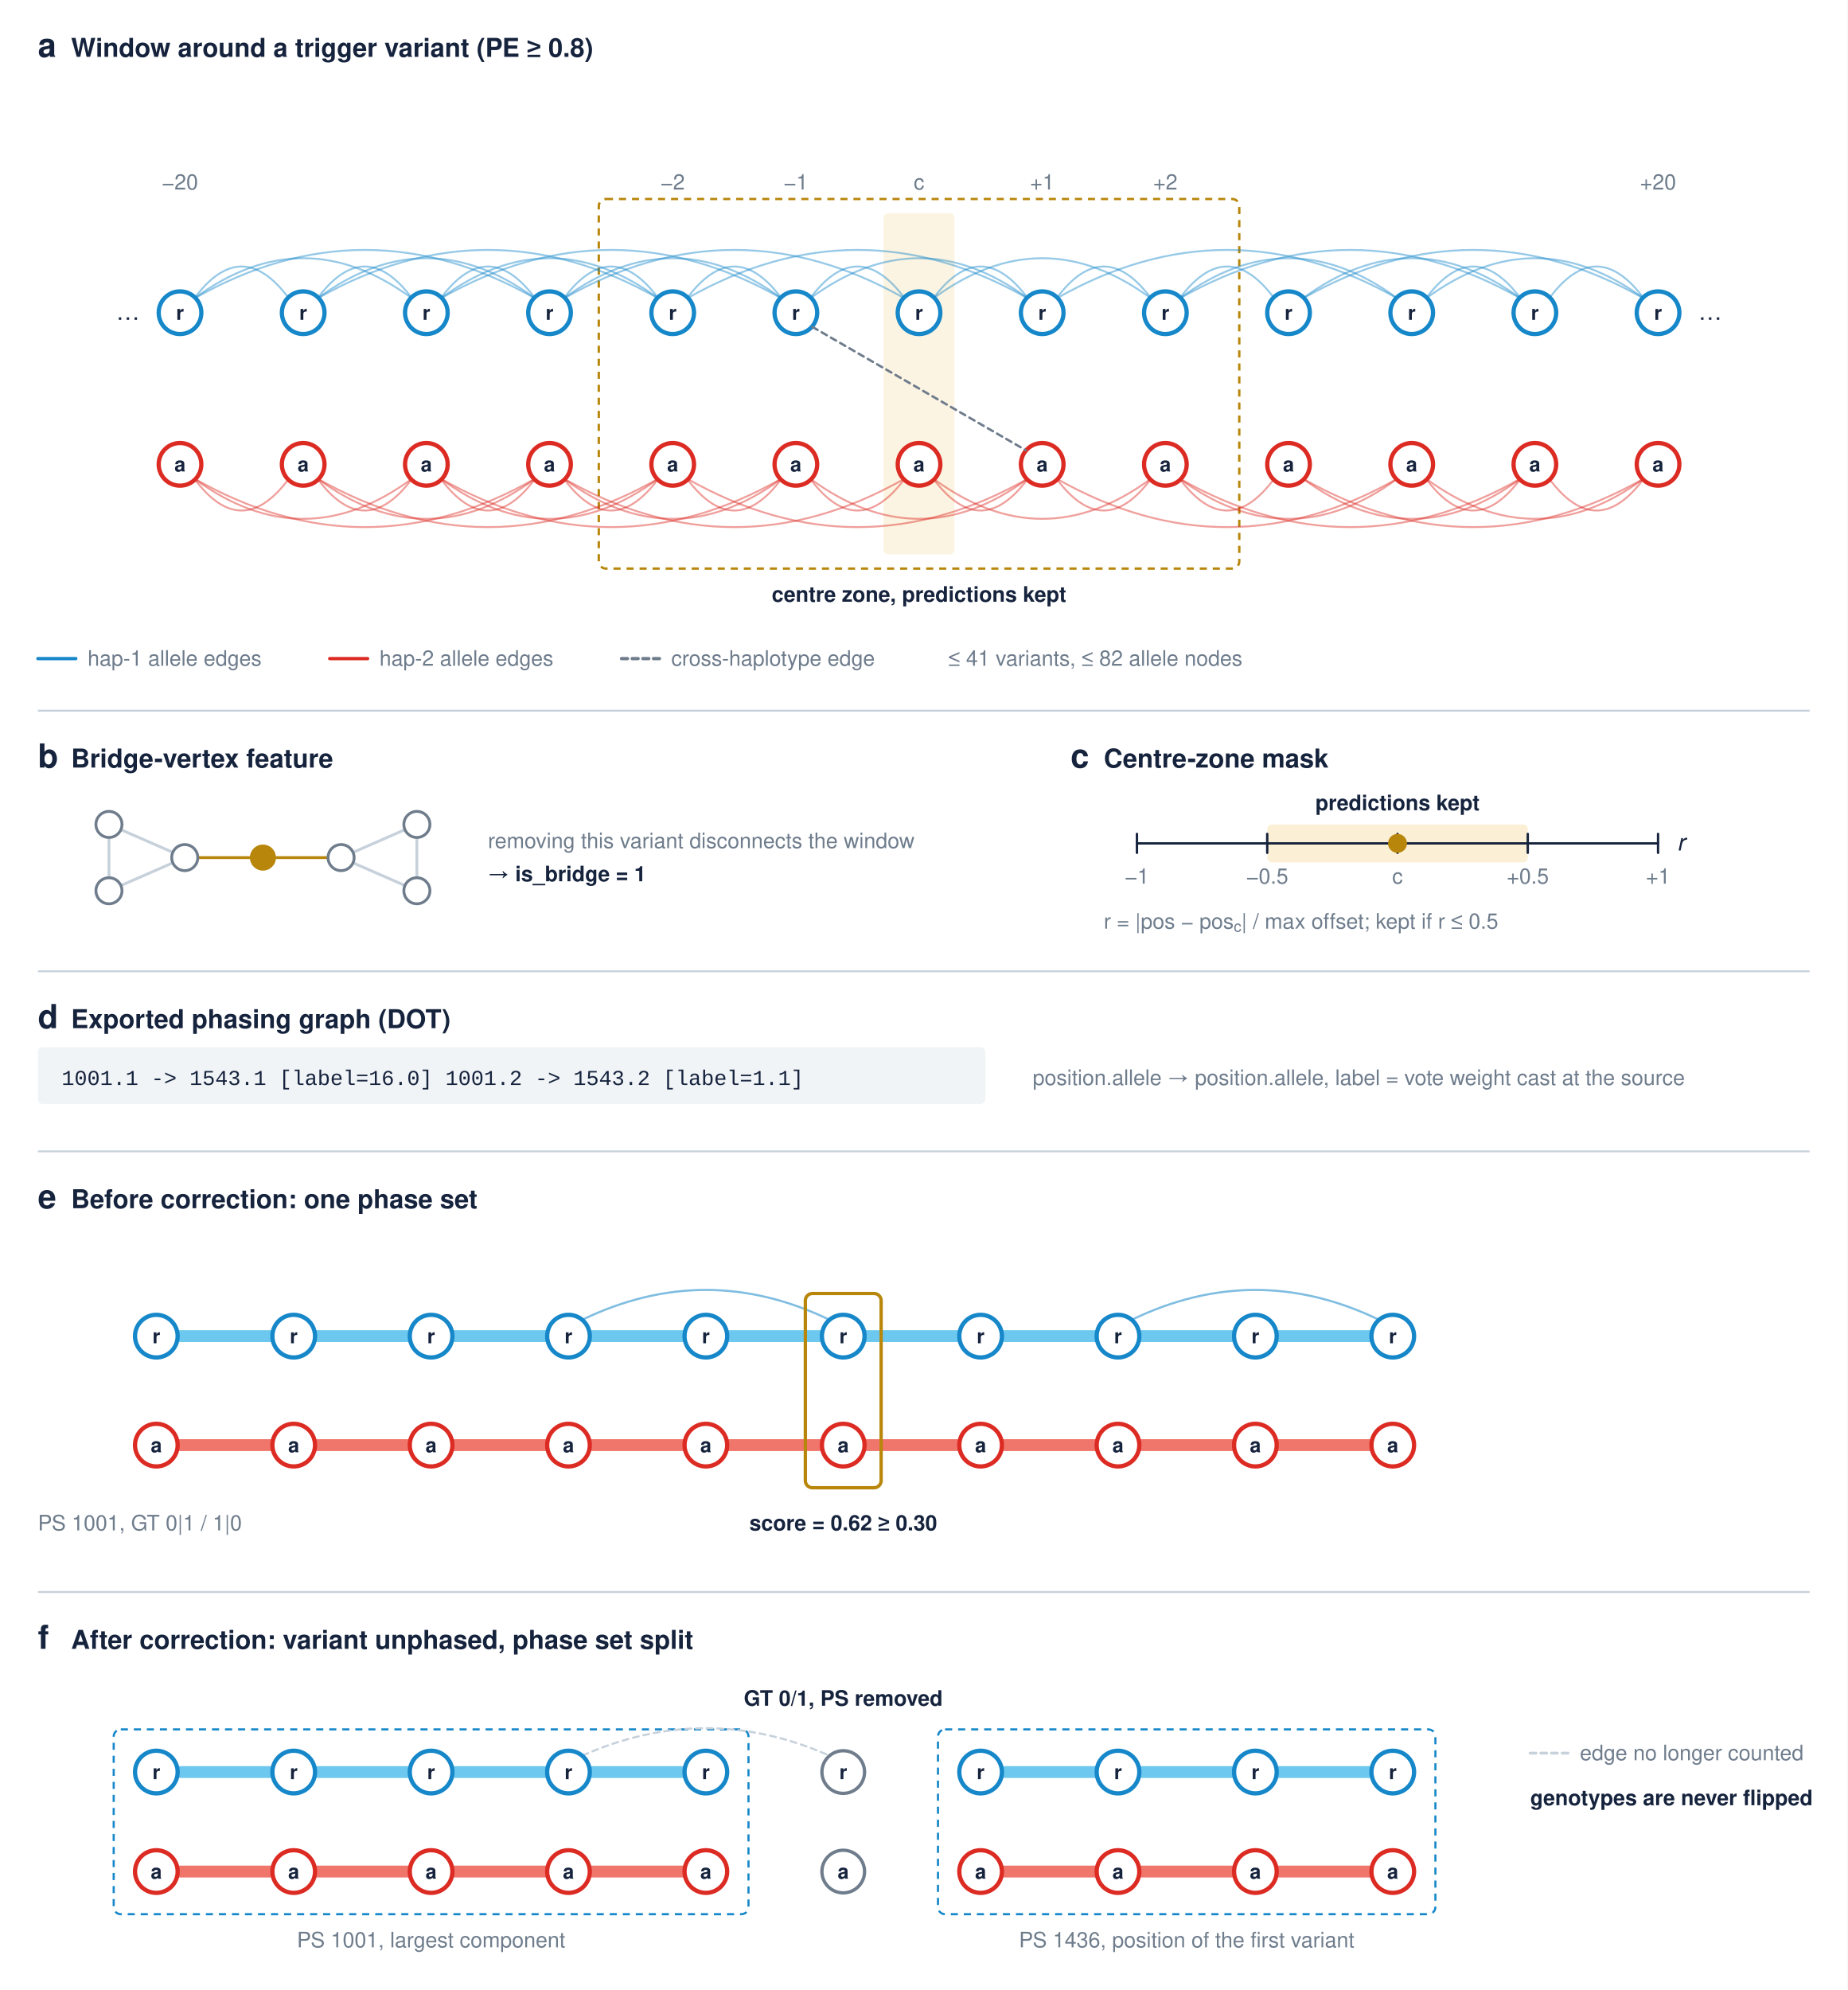
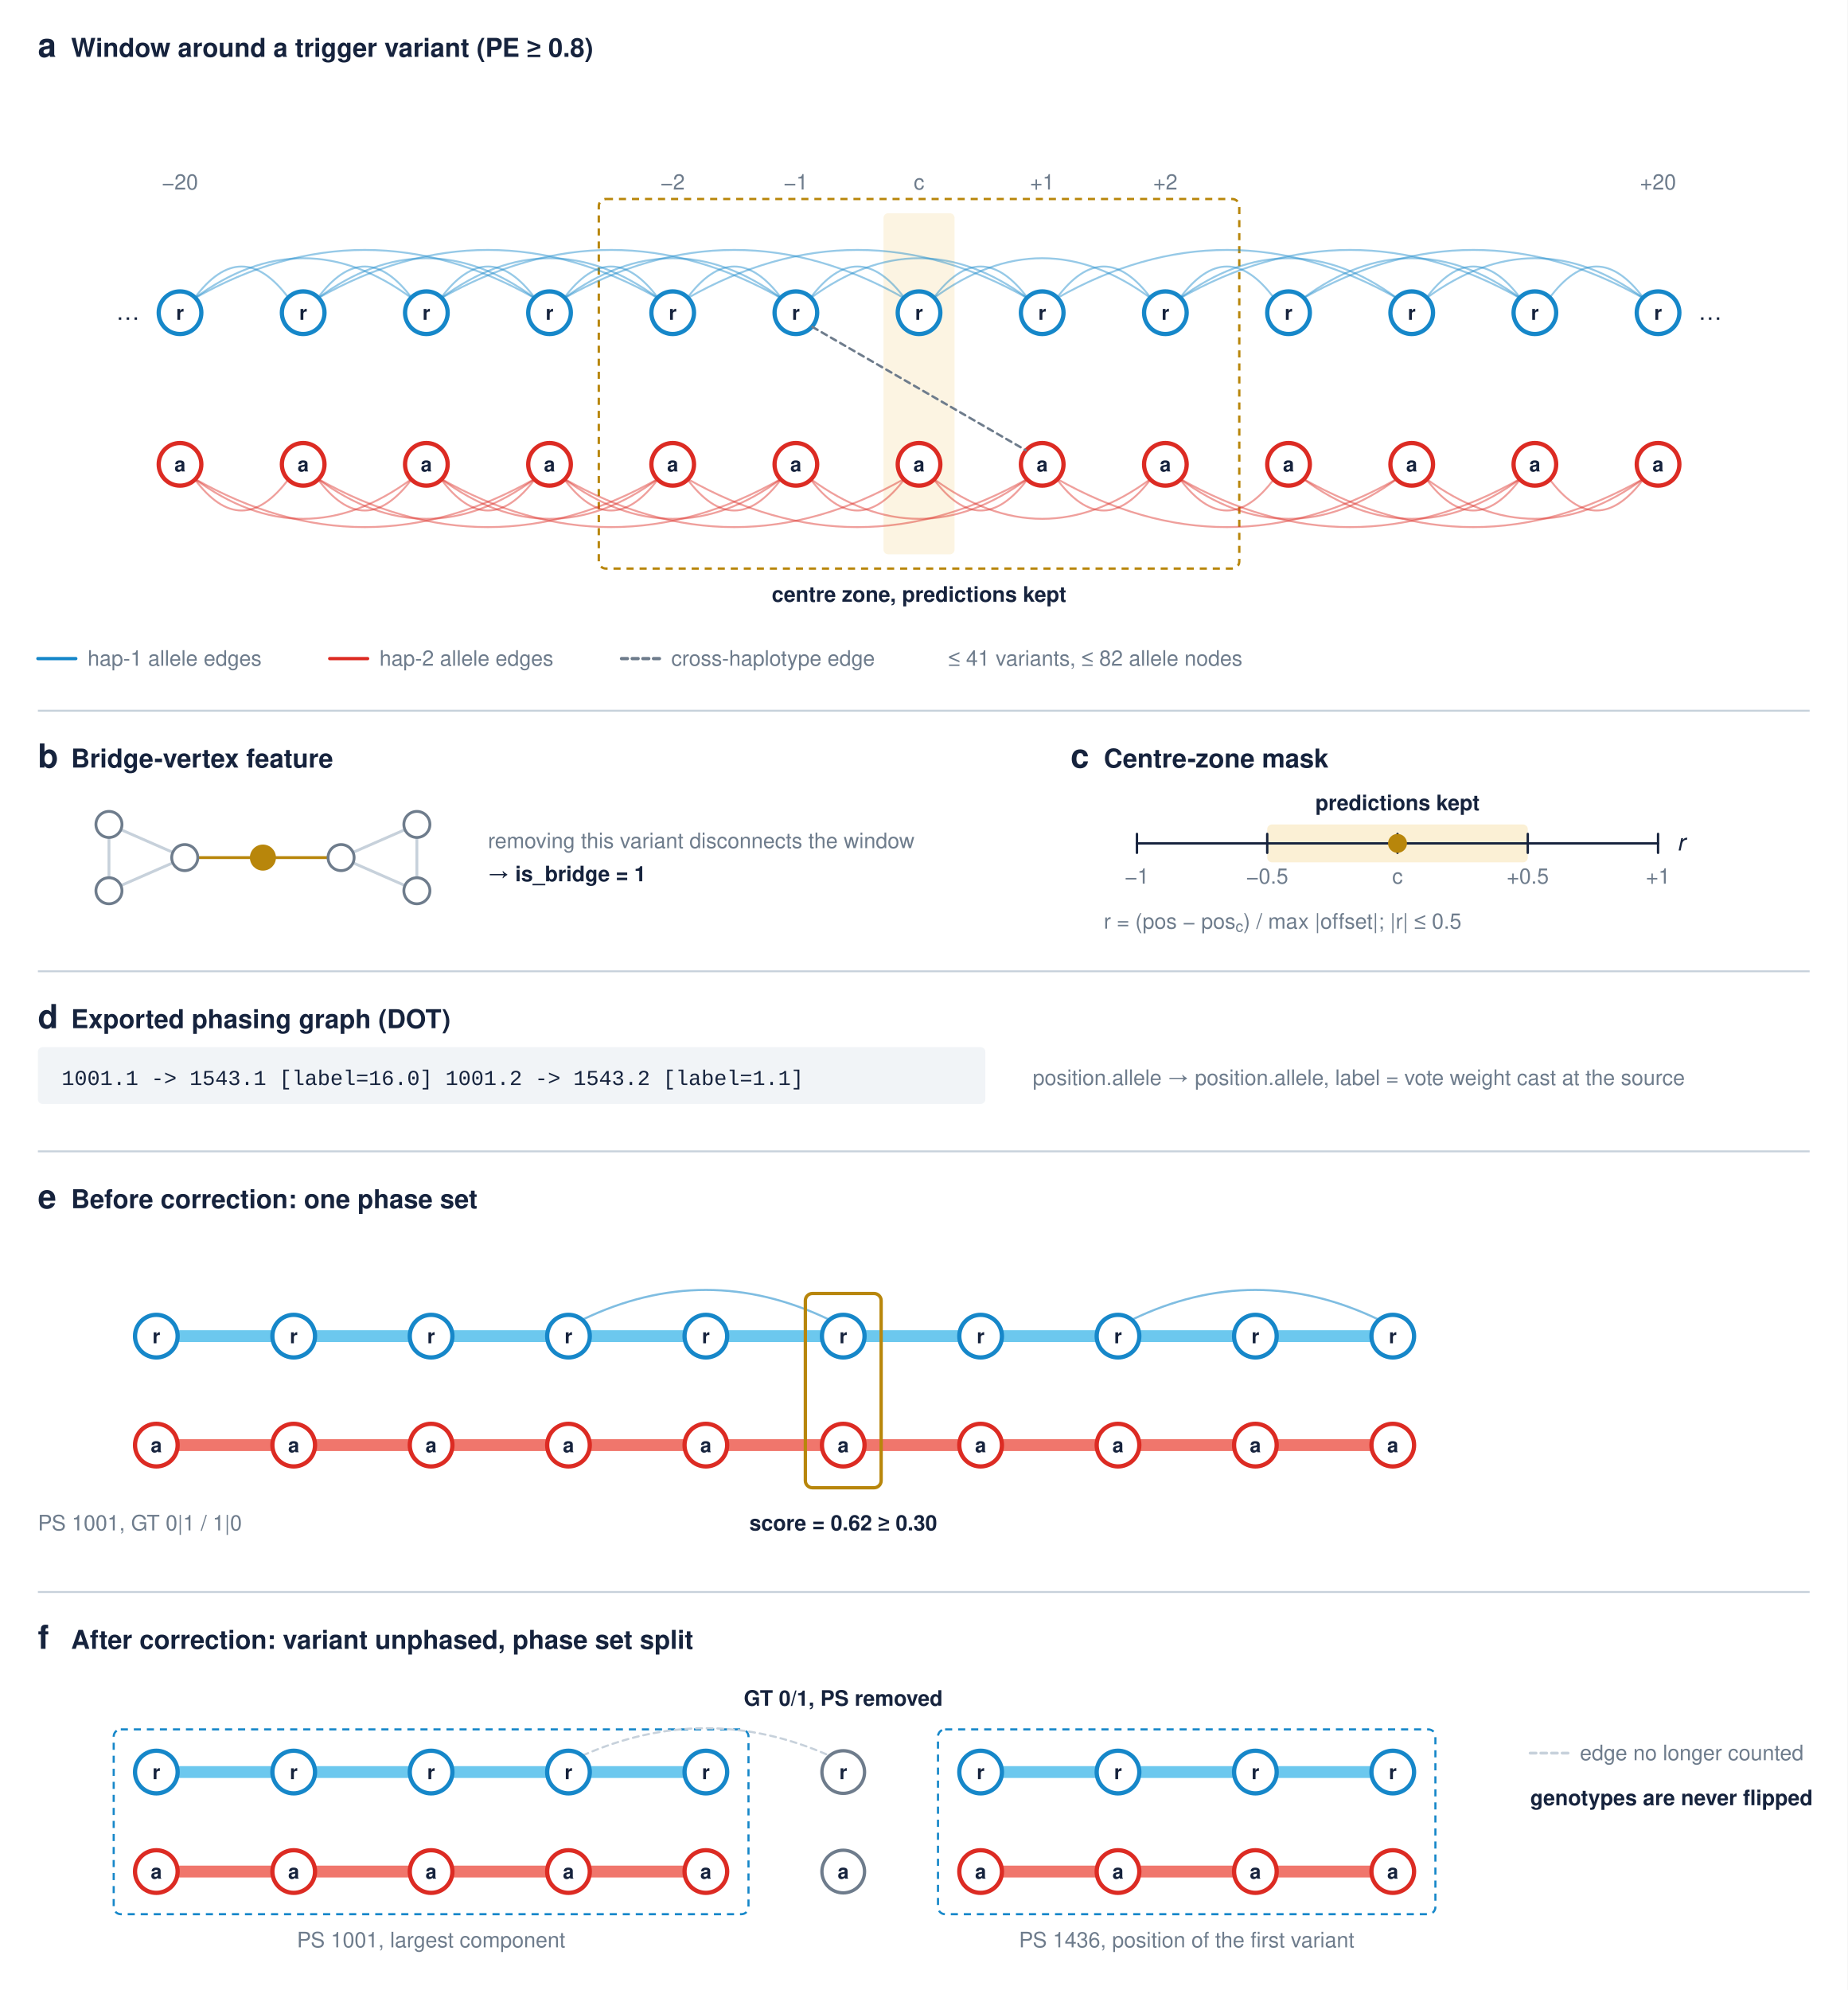
<svg xmlns="http://www.w3.org/2000/svg" width="780" height="840" viewBox="0 0 780 840">
  <style>
 text{font-family:"Helvetica Neue",Helvetica,Arial,"Liberation Sans",sans-serif;fill:#16233D}
 .pl{font-size:14px;font-weight:700}
 .h{font-size:11px;font-weight:600}
 .t{font-size:10px}
 .tb{font-size:10px;font-weight:600}
 .s{font-size:9px;fill:#6E7C8C}
 .sb{font-size:9px;font-weight:600}
 .n{font-size:8.5px;font-weight:700}
 .m{font-size:10px;font-style:italic}
 .mb{font-size:10px;font-style:italic;font-weight:600}
 .eq{font-size:10.5px}
 .code{font-family:"SF Mono",Menlo,Consolas,"Courier New",monospace;font-size:9px}
</style>
  <defs>
    <marker id="arr" viewBox="0 0 10 10" refX="9" refY="5" markerWidth="6" markerHeight="6" orient="auto-start-reverse">
      <path d="M0,0 L10,5 L0,10 z" fill="#6E7C8C" />
    </marker>
    <marker id="arrd" viewBox="0 0 10 10" refX="9" refY="5" markerWidth="6" markerHeight="6" orient="auto-start-reverse">
      <path d="M0,0 L10,5 L0,10 z" fill="#16233D" />
    </marker>
    <marker id="arra" viewBox="0 0 10 10" refX="9" refY="5" markerWidth="6" markerHeight="6" orient="auto-start-reverse">
      <path d="M0,0 L10,5 L0,10 z" fill="#B8860B" />
    </marker>
  </defs>
  <rect width="780" height="840" fill="#ffffff" />
  <text x="16.0" y="24.0" class="pl" text-anchor="start">a</text>
  <text x="30.0" y="24.0" class="h" text-anchor="start">Window around a trigger variant (PE ≥ 0.8)</text>
  <rect x="252.8" y="84.0" width="270.4" height="156.0" rx="3" fill="none" stroke="#B8860B" stroke-width="1" opacity="1" stroke-dasharray="3,2.5" />
  <rect x="373.0" y="90.0" width="30.0" height="144.0" rx="2" fill="#FBF0D5" stroke="none" stroke-width="0.8" opacity="0.7" />
  <path d="M82,126 Q102.0,99 122,126" stroke="#1687C9" stroke-width="0.8" fill="none" stroke-linecap="round" stroke-linejoin="round" opacity="0.45" />
  <path d="M82,202 Q102.0,229 122,202" stroke="#DC2B23" stroke-width="0.8" fill="none" stroke-linecap="round" stroke-linejoin="round" opacity="0.45" />
  <path d="M82,126 Q128.0,92 174,126" stroke="#1687C9" stroke-width="0.8" fill="none" stroke-linecap="round" stroke-linejoin="round" opacity="0.45" />
  <path d="M82,202 Q128.0,236 174,202" stroke="#DC2B23" stroke-width="0.8" fill="none" stroke-linecap="round" stroke-linejoin="round" opacity="0.45" />
  <path d="M82,126 Q154.0,85 226,126" stroke="#1687C9" stroke-width="0.8" fill="none" stroke-linecap="round" stroke-linejoin="round" opacity="0.45" />
  <path d="M82,202 Q154.0,243 226,202" stroke="#DC2B23" stroke-width="0.8" fill="none" stroke-linecap="round" stroke-linejoin="round" opacity="0.45" />
  <path d="M134,126 Q154.0,99 174,126" stroke="#1687C9" stroke-width="0.8" fill="none" stroke-linecap="round" stroke-linejoin="round" opacity="0.45" />
  <path d="M134,202 Q154.0,229 174,202" stroke="#DC2B23" stroke-width="0.8" fill="none" stroke-linecap="round" stroke-linejoin="round" opacity="0.45" />
  <path d="M134,126 Q180.0,92 226,126" stroke="#1687C9" stroke-width="0.8" fill="none" stroke-linecap="round" stroke-linejoin="round" opacity="0.45" />
  <path d="M134,202 Q180.0,236 226,202" stroke="#DC2B23" stroke-width="0.8" fill="none" stroke-linecap="round" stroke-linejoin="round" opacity="0.45" />
  <path d="M134,126 Q206.0,85 278,126" stroke="#1687C9" stroke-width="0.8" fill="none" stroke-linecap="round" stroke-linejoin="round" opacity="0.45" />
  <path d="M134,202 Q206.0,243 278,202" stroke="#DC2B23" stroke-width="0.8" fill="none" stroke-linecap="round" stroke-linejoin="round" opacity="0.45" />
  <path d="M186,126 Q206.0,99 226,126" stroke="#1687C9" stroke-width="0.8" fill="none" stroke-linecap="round" stroke-linejoin="round" opacity="0.45" />
  <path d="M186,202 Q206.0,229 226,202" stroke="#DC2B23" stroke-width="0.8" fill="none" stroke-linecap="round" stroke-linejoin="round" opacity="0.45" />
  <path d="M186,126 Q232.0,92 278,126" stroke="#1687C9" stroke-width="0.8" fill="none" stroke-linecap="round" stroke-linejoin="round" opacity="0.45" />
  <path d="M186,202 Q232.0,236 278,202" stroke="#DC2B23" stroke-width="0.8" fill="none" stroke-linecap="round" stroke-linejoin="round" opacity="0.45" />
  <path d="M186,126 Q258.0,85 330,126" stroke="#1687C9" stroke-width="0.8" fill="none" stroke-linecap="round" stroke-linejoin="round" opacity="0.45" />
  <path d="M186,202 Q258.0,243 330,202" stroke="#DC2B23" stroke-width="0.8" fill="none" stroke-linecap="round" stroke-linejoin="round" opacity="0.45" />
  <path d="M238,126 Q258.0,99 278,126" stroke="#1687C9" stroke-width="0.8" fill="none" stroke-linecap="round" stroke-linejoin="round" opacity="0.45" />
  <path d="M238,202 Q258.0,229 278,202" stroke="#DC2B23" stroke-width="0.8" fill="none" stroke-linecap="round" stroke-linejoin="round" opacity="0.45" />
  <path d="M238,126 Q284.0,92 330,126" stroke="#1687C9" stroke-width="0.8" fill="none" stroke-linecap="round" stroke-linejoin="round" opacity="0.45" />
  <path d="M238,202 Q284.0,236 330,202" stroke="#DC2B23" stroke-width="0.8" fill="none" stroke-linecap="round" stroke-linejoin="round" opacity="0.45" />
  <path d="M238,126 Q310.0,85 382,126" stroke="#1687C9" stroke-width="0.8" fill="none" stroke-linecap="round" stroke-linejoin="round" opacity="0.45" />
  <path d="M238,202 Q310.0,243 382,202" stroke="#DC2B23" stroke-width="0.8" fill="none" stroke-linecap="round" stroke-linejoin="round" opacity="0.45" />
  <path d="M290,126 Q310.0,99 330,126" stroke="#1687C9" stroke-width="0.8" fill="none" stroke-linecap="round" stroke-linejoin="round" opacity="0.45" />
  <path d="M290,202 Q310.0,229 330,202" stroke="#DC2B23" stroke-width="0.8" fill="none" stroke-linecap="round" stroke-linejoin="round" opacity="0.45" />
  <path d="M290,126 Q362.0,85 434,126" stroke="#1687C9" stroke-width="0.8" fill="none" stroke-linecap="round" stroke-linejoin="round" opacity="0.45" />
  <path d="M290,202 Q362.0,243 434,202" stroke="#DC2B23" stroke-width="0.8" fill="none" stroke-linecap="round" stroke-linejoin="round" opacity="0.45" />
  <path d="M342,126 Q362.0,99 382,126" stroke="#1687C9" stroke-width="0.8" fill="none" stroke-linecap="round" stroke-linejoin="round" opacity="0.45" />
  <path d="M342,202 Q362.0,229 382,202" stroke="#DC2B23" stroke-width="0.8" fill="none" stroke-linecap="round" stroke-linejoin="round" opacity="0.45" />
  <path d="M342,126 Q388.0,92 434,126" stroke="#1687C9" stroke-width="0.8" fill="none" stroke-linecap="round" stroke-linejoin="round" opacity="0.45" />
  <path d="M342,202 Q388.0,236 434,202" stroke="#DC2B23" stroke-width="0.8" fill="none" stroke-linecap="round" stroke-linejoin="round" opacity="0.45" />
  <path d="M394,126 Q414.0,99 434,126" stroke="#1687C9" stroke-width="0.8" fill="none" stroke-linecap="round" stroke-linejoin="round" opacity="0.45" />
  <path d="M394,202 Q414.0,229 434,202" stroke="#DC2B23" stroke-width="0.8" fill="none" stroke-linecap="round" stroke-linejoin="round" opacity="0.45" />
  <path d="M394,126 Q440.0,92 486,126" stroke="#1687C9" stroke-width="0.8" fill="none" stroke-linecap="round" stroke-linejoin="round" opacity="0.45" />
  <path d="M394,202 Q440.0,236 486,202" stroke="#DC2B23" stroke-width="0.8" fill="none" stroke-linecap="round" stroke-linejoin="round" opacity="0.45" />
  <path d="M446,126 Q466.0,99 486,126" stroke="#1687C9" stroke-width="0.8" fill="none" stroke-linecap="round" stroke-linejoin="round" opacity="0.45" />
  <path d="M446,202 Q466.0,229 486,202" stroke="#DC2B23" stroke-width="0.8" fill="none" stroke-linecap="round" stroke-linejoin="round" opacity="0.45" />
  <path d="M446,126 Q518.0,85 590,126" stroke="#1687C9" stroke-width="0.8" fill="none" stroke-linecap="round" stroke-linejoin="round" opacity="0.45" />
  <path d="M446,202 Q518.0,243 590,202" stroke="#DC2B23" stroke-width="0.8" fill="none" stroke-linecap="round" stroke-linejoin="round" opacity="0.45" />
  <path d="M498,126 Q518.0,99 538,126" stroke="#1687C9" stroke-width="0.8" fill="none" stroke-linecap="round" stroke-linejoin="round" opacity="0.45" />
  <path d="M498,202 Q518.0,229 538,202" stroke="#DC2B23" stroke-width="0.8" fill="none" stroke-linecap="round" stroke-linejoin="round" opacity="0.45" />
  <path d="M498,126 Q544.0,92 590,126" stroke="#1687C9" stroke-width="0.8" fill="none" stroke-linecap="round" stroke-linejoin="round" opacity="0.45" />
  <path d="M498,202 Q544.0,236 590,202" stroke="#DC2B23" stroke-width="0.8" fill="none" stroke-linecap="round" stroke-linejoin="round" opacity="0.45" />
  <path d="M498,126 Q570.0,85 642,126" stroke="#1687C9" stroke-width="0.8" fill="none" stroke-linecap="round" stroke-linejoin="round" opacity="0.45" />
  <path d="M498,202 Q570.0,243 642,202" stroke="#DC2B23" stroke-width="0.8" fill="none" stroke-linecap="round" stroke-linejoin="round" opacity="0.45" />
  <path d="M550,126 Q596.0,92 642,126" stroke="#1687C9" stroke-width="0.8" fill="none" stroke-linecap="round" stroke-linejoin="round" opacity="0.45" />
  <path d="M550,202 Q596.0,236 642,202" stroke="#DC2B23" stroke-width="0.8" fill="none" stroke-linecap="round" stroke-linejoin="round" opacity="0.45" />
  <path d="M550,126 Q622.0,85 694,126" stroke="#1687C9" stroke-width="0.8" fill="none" stroke-linecap="round" stroke-linejoin="round" opacity="0.45" />
  <path d="M550,202 Q622.0,243 694,202" stroke="#DC2B23" stroke-width="0.8" fill="none" stroke-linecap="round" stroke-linejoin="round" opacity="0.45" />
  <path d="M602,126 Q622.0,99 642,126" stroke="#1687C9" stroke-width="0.8" fill="none" stroke-linecap="round" stroke-linejoin="round" opacity="0.45" />
  <path d="M602,202 Q622.0,229 642,202" stroke="#DC2B23" stroke-width="0.8" fill="none" stroke-linecap="round" stroke-linejoin="round" opacity="0.45" />
  <path d="M602,126 Q648.0,92 694,126" stroke="#1687C9" stroke-width="0.8" fill="none" stroke-linecap="round" stroke-linejoin="round" opacity="0.45" />
  <path d="M602,202 Q648.0,236 694,202" stroke="#DC2B23" stroke-width="0.8" fill="none" stroke-linecap="round" stroke-linejoin="round" opacity="0.45" />
  <path d="M654,126 Q674.0,99 694,126" stroke="#1687C9" stroke-width="0.8" fill="none" stroke-linecap="round" stroke-linejoin="round" opacity="0.45" />
  <path d="M654,202 Q674.0,229 694,202" stroke="#DC2B23" stroke-width="0.8" fill="none" stroke-linecap="round" stroke-linejoin="round" opacity="0.45" />
  <circle cx="76.0" cy="132.0" r="9" fill="#fff" stroke="#1687C9" stroke-width="1.8" />
  <text x="76.0" y="135.0" class="n" text-anchor="middle" fill="#1687C9">r</text>
  <circle cx="76.0" cy="196.0" r="9" fill="#fff" stroke="#DC2B23" stroke-width="1.8" />
  <text x="76.0" y="199.0" class="n" text-anchor="middle" fill="#DC2B23">a</text>
  <text x="76.0" y="80.0" class="s" text-anchor="middle" fill="#6E7C8C">−20</text>
  <circle cx="128.0" cy="132.0" r="9" fill="#fff" stroke="#1687C9" stroke-width="1.8" />
  <text x="128.0" y="135.0" class="n" text-anchor="middle" fill="#1687C9">r</text>
  <circle cx="128.0" cy="196.0" r="9" fill="#fff" stroke="#DC2B23" stroke-width="1.8" />
  <text x="128.0" y="199.0" class="n" text-anchor="middle" fill="#DC2B23">a</text>
  <circle cx="180.0" cy="132.0" r="9" fill="#fff" stroke="#1687C9" stroke-width="1.8" />
  <text x="180.0" y="135.0" class="n" text-anchor="middle" fill="#1687C9">r</text>
  <circle cx="180.0" cy="196.0" r="9" fill="#fff" stroke="#DC2B23" stroke-width="1.8" />
  <text x="180.0" y="199.0" class="n" text-anchor="middle" fill="#DC2B23">a</text>
  <circle cx="232.0" cy="132.0" r="9" fill="#fff" stroke="#1687C9" stroke-width="1.8" />
  <text x="232.0" y="135.0" class="n" text-anchor="middle" fill="#1687C9">r</text>
  <circle cx="232.0" cy="196.0" r="9" fill="#fff" stroke="#DC2B23" stroke-width="1.8" />
  <text x="232.0" y="199.0" class="n" text-anchor="middle" fill="#DC2B23">a</text>
  <circle cx="284.0" cy="132.0" r="9" fill="#fff" stroke="#1687C9" stroke-width="1.8" />
  <text x="284.0" y="135.0" class="n" text-anchor="middle" fill="#1687C9">r</text>
  <circle cx="284.0" cy="196.0" r="9" fill="#fff" stroke="#DC2B23" stroke-width="1.8" />
  <text x="284.0" y="199.0" class="n" text-anchor="middle" fill="#DC2B23">a</text>
  <text x="284.0" y="80.0" class="s" text-anchor="middle" fill="#6E7C8C">−2</text>
  <circle cx="336.0" cy="132.0" r="9" fill="#fff" stroke="#1687C9" stroke-width="1.8" />
  <text x="336.0" y="135.0" class="n" text-anchor="middle" fill="#1687C9">r</text>
  <circle cx="336.0" cy="196.0" r="9" fill="#fff" stroke="#DC2B23" stroke-width="1.8" />
  <text x="336.0" y="199.0" class="n" text-anchor="middle" fill="#DC2B23">a</text>
  <text x="336.0" y="80.0" class="s" text-anchor="middle" fill="#6E7C8C">−1</text>
  <circle cx="388.0" cy="132.0" r="9" fill="#fff" stroke="#1687C9" stroke-width="1.8" />
  <text x="388.0" y="135.0" class="n" text-anchor="middle" fill="#1687C9">r</text>
  <circle cx="388.0" cy="196.0" r="9" fill="#fff" stroke="#DC2B23" stroke-width="1.8" />
  <text x="388.0" y="199.0" class="n" text-anchor="middle" fill="#DC2B23">a</text>
  <text x="388.0" y="80.0" class="s" text-anchor="middle" fill="#B8860B">c</text>
  <circle cx="440.0" cy="132.0" r="9" fill="#fff" stroke="#1687C9" stroke-width="1.8" />
  <text x="440.0" y="135.0" class="n" text-anchor="middle" fill="#1687C9">r</text>
  <circle cx="440.0" cy="196.0" r="9" fill="#fff" stroke="#DC2B23" stroke-width="1.8" />
  <text x="440.0" y="199.0" class="n" text-anchor="middle" fill="#DC2B23">a</text>
  <text x="440.0" y="80.0" class="s" text-anchor="middle" fill="#6E7C8C">+1</text>
  <circle cx="492.0" cy="132.0" r="9" fill="#fff" stroke="#1687C9" stroke-width="1.8" />
  <text x="492.0" y="135.0" class="n" text-anchor="middle" fill="#1687C9">r</text>
  <circle cx="492.0" cy="196.0" r="9" fill="#fff" stroke="#DC2B23" stroke-width="1.8" />
  <text x="492.0" y="199.0" class="n" text-anchor="middle" fill="#DC2B23">a</text>
  <text x="492.0" y="80.0" class="s" text-anchor="middle" fill="#6E7C8C">+2</text>
  <circle cx="544.0" cy="132.0" r="9" fill="#fff" stroke="#1687C9" stroke-width="1.8" />
  <text x="544.0" y="135.0" class="n" text-anchor="middle" fill="#1687C9">r</text>
  <circle cx="544.0" cy="196.0" r="9" fill="#fff" stroke="#DC2B23" stroke-width="1.8" />
  <text x="544.0" y="199.0" class="n" text-anchor="middle" fill="#DC2B23">a</text>
  <circle cx="596.0" cy="132.0" r="9" fill="#fff" stroke="#1687C9" stroke-width="1.8" />
  <text x="596.0" y="135.0" class="n" text-anchor="middle" fill="#1687C9">r</text>
  <circle cx="596.0" cy="196.0" r="9" fill="#fff" stroke="#DC2B23" stroke-width="1.8" />
  <text x="596.0" y="199.0" class="n" text-anchor="middle" fill="#DC2B23">a</text>
  <circle cx="648.0" cy="132.0" r="9" fill="#fff" stroke="#1687C9" stroke-width="1.8" />
  <text x="648.0" y="135.0" class="n" text-anchor="middle" fill="#1687C9">r</text>
  <circle cx="648.0" cy="196.0" r="9" fill="#fff" stroke="#DC2B23" stroke-width="1.8" />
  <text x="648.0" y="199.0" class="n" text-anchor="middle" fill="#DC2B23">a</text>
  <circle cx="700.0" cy="132.0" r="9" fill="#fff" stroke="#1687C9" stroke-width="1.8" />
  <text x="700.0" y="135.0" class="n" text-anchor="middle" fill="#1687C9">r</text>
  <circle cx="700.0" cy="196.0" r="9" fill="#fff" stroke="#DC2B23" stroke-width="1.8" />
  <text x="700.0" y="199.0" class="n" text-anchor="middle" fill="#DC2B23">a</text>
  <text x="700.0" y="80.0" class="s" text-anchor="middle" fill="#6E7C8C">+20</text>
  <line x1="343.0" y1="138.0" x2="433.0" y2="190.0" stroke="#6E7C8C" stroke-width="1" stroke-linecap="round" stroke-dasharray="2.5,2" />
  <text x="54.0" y="135.0" class="t" text-anchor="middle">…</text>
  <text x="722.0" y="135.0" class="t" text-anchor="middle">…</text>
  <text x="388.0" y="254.0" class="sb" text-anchor="middle" fill="#B8860B">centre zone, predictions kept</text>
  <line x1="16.0" y1="278.0" x2="32.0" y2="278.0" stroke="#1687C9" stroke-width="1.4" stroke-linecap="round" />
  <text x="37.0" y="281.0" class="s" text-anchor="start">hap-1 allele edges</text>
  <line x1="139.2" y1="278.0" x2="155.2" y2="278.0" stroke="#DC2B23" stroke-width="1.4" stroke-linecap="round" />
  <text x="160.2" y="281.0" class="s" text-anchor="start">hap-2 allele edges</text>
  <line x1="262.4" y1="278.0" x2="278.4" y2="278.0" stroke="#6E7C8C" stroke-width="1.4" stroke-linecap="round" stroke-dasharray="2.5,2" />
  <text x="283.4" y="281.0" class="s" text-anchor="start">cross-haplotype edge</text>
  <text x="400.4" y="281.0" class="s" text-anchor="start" fill="#16233D">≤ 41 variants, ≤ 82 allele nodes</text>
  <line x1="16.0" y1="300.0" x2="764.0" y2="300.0" stroke="#C7D1DB" stroke-width="0.8" stroke-linecap="butt" />
  <text x="16.0" y="324.0" class="pl" text-anchor="start">b</text>
  <text x="30.0" y="324.0" class="h" text-anchor="start">Bridge-vertex feature</text>
  <line x1="46.0" y1="348.0" x2="46.0" y2="376.0" stroke="#C7D1DB" stroke-width="1.2" stroke-linecap="round" />
  <line x1="46.0" y1="376.0" x2="78.0" y2="362.0" stroke="#C7D1DB" stroke-width="1.2" stroke-linecap="round" />
  <line x1="78.0" y1="362.0" x2="46.0" y2="348.0" stroke="#C7D1DB" stroke-width="1.2" stroke-linecap="round" />
  <line x1="176.0" y1="348.0" x2="176.0" y2="376.0" stroke="#C7D1DB" stroke-width="1.2" stroke-linecap="round" />
  <line x1="176.0" y1="376.0" x2="144.0" y2="362.0" stroke="#C7D1DB" stroke-width="1.2" stroke-linecap="round" />
  <line x1="144.0" y1="362.0" x2="176.0" y2="348.0" stroke="#C7D1DB" stroke-width="1.2" stroke-linecap="round" />
  <line x1="78.0" y1="362.0" x2="111.0" y2="362.0" stroke="#B8860B" stroke-width="1.2" stroke-linecap="round" />
  <line x1="111.0" y1="362.0" x2="144.0" y2="362.0" stroke="#B8860B" stroke-width="1.2" stroke-linecap="round" />
  <circle cx="46.0" cy="348.0" r="5.5" fill="#fff" stroke="#6E7C8C" stroke-width="1.2" />
  <circle cx="46.0" cy="376.0" r="5.5" fill="#fff" stroke="#6E7C8C" stroke-width="1.2" />
  <circle cx="78.0" cy="362.0" r="5.5" fill="#fff" stroke="#6E7C8C" stroke-width="1.2" />
  <circle cx="176.0" cy="348.0" r="5.5" fill="#fff" stroke="#6E7C8C" stroke-width="1.2" />
  <circle cx="176.0" cy="376.0" r="5.5" fill="#fff" stroke="#6E7C8C" stroke-width="1.2" />
  <circle cx="144.0" cy="362.0" r="5.5" fill="#fff" stroke="#6E7C8C" stroke-width="1.2" />
  <circle cx="111.0" cy="362.0" r="5.5" fill="#B8860B" stroke="#B8860B" stroke-width="0" />
  <text x="206.0" y="358.0" class="s" text-anchor="start">removing this variant disconnects the window</text>
  <text x="206.0" y="372.0" class="sb" text-anchor="start" fill="#B8860B">→ is_bridge = 1</text>
  <text x="452.0" y="324.0" class="pl" text-anchor="start">c</text>
  <text x="466.0" y="324.0" class="h" text-anchor="start">Centre-zone mask</text>
  <rect x="535.0" y="348.0" width="110.0" height="16.0" rx="2" fill="#FBF0D5" stroke="none" stroke-width="0.8" opacity="1" />
  <line x1="480.0" y1="356.0" x2="700.0" y2="356.0" stroke="#16233D" stroke-width="1" stroke-linecap="round" />
  <line x1="480.0" y1="352.0" x2="480.0" y2="360.0" stroke="#16233D" stroke-width="1" stroke-linecap="round" />
  <text x="480.0" y="373.0" class="s" text-anchor="middle" fill="#6E7C8C">−1</text>
  <line x1="535.0" y1="352.0" x2="535.0" y2="360.0" stroke="#16233D" stroke-width="1" stroke-linecap="round" />
  <text x="535.0" y="373.0" class="s" text-anchor="middle" fill="#6E7C8C">−0.5</text>
  <line x1="590.0" y1="352.0" x2="590.0" y2="360.0" stroke="#16233D" stroke-width="1" stroke-linecap="round" />
  <text x="590.0" y="373.0" class="s" text-anchor="middle" fill="#B8860B">c</text>
  <line x1="645.0" y1="352.0" x2="645.0" y2="360.0" stroke="#16233D" stroke-width="1" stroke-linecap="round" />
  <text x="645.0" y="373.0" class="s" text-anchor="middle" fill="#6E7C8C">+0.5</text>
  <line x1="700.0" y1="352.0" x2="700.0" y2="360.0" stroke="#16233D" stroke-width="1" stroke-linecap="round" />
  <text x="700.0" y="373.0" class="s" text-anchor="middle" fill="#6E7C8C">+1</text>
  <circle cx="590.0" cy="356.0" r="4" fill="#B8860B" stroke="#B8860B" stroke-width="0" />
  <text x="590.0" y="342.0" class="sb" text-anchor="middle" fill="#B8860B">predictions kept</text>
  <text x="708.0" y="359.0" class="m" text-anchor="start" fill="#16233D">r</text>
-   <text x="466.0" y="392.0" class="s" text-anchor="start">r = |pos − pos<tspan font-size="72%" baseline-shift="sub">c</tspan>| / max offset;  kept if r ≤ 0.5</text>
+   <text x="466.0" y="392.0" class="s" text-anchor="start">r = (pos − pos<tspan font-size="72%" baseline-shift="sub">c</tspan>) / max |offset|; |r| ≤ 0.5</text>
  <line x1="16.0" y1="410.0" x2="764.0" y2="410.0" stroke="#C7D1DB" stroke-width="0.8" stroke-linecap="butt" />
  <text x="16.0" y="434.0" class="pl" text-anchor="start">d</text>
  <text x="30.0" y="434.0" class="h" text-anchor="start">Exported phasing graph (DOT)</text>
  <rect x="16.0" y="442.0" width="400.0" height="24.0" rx="2" fill="#F1F4F7" stroke="none" stroke-width="0.8" opacity="1" />
  <text x="26.0" y="458.0" class="code" text-anchor="start">1001.1 -&gt; 1543.1 [label=16.0]     1001.2 -&gt; 1543.2 [label=1.1]</text>
  <text x="436.0" y="458.0" class="s" text-anchor="start">position.allele → position.allele,  label = vote weight cast at the source</text>
  <line x1="16.0" y1="486.0" x2="764.0" y2="486.0" stroke="#C7D1DB" stroke-width="0.8" stroke-linecap="butt" />
  <text x="16.0" y="510.0" class="pl" text-anchor="start">e</text>
  <text x="30.0" y="510.0" class="h" text-anchor="start">Before correction: one phase set</text>
  <line x1="66.0" y1="564.0" x2="124.0" y2="564.0" stroke="#6CC8EE" stroke-width="5" stroke-linecap="butt" />
  <line x1="66.0" y1="610.0" x2="124.0" y2="610.0" stroke="#F0766C" stroke-width="5" stroke-linecap="butt" />
  <line x1="124.0" y1="564.0" x2="182.0" y2="564.0" stroke="#6CC8EE" stroke-width="5" stroke-linecap="butt" />
  <line x1="124.0" y1="610.0" x2="182.0" y2="610.0" stroke="#F0766C" stroke-width="5" stroke-linecap="butt" />
  <line x1="182.0" y1="564.0" x2="240.0" y2="564.0" stroke="#6CC8EE" stroke-width="5" stroke-linecap="butt" />
  <line x1="182.0" y1="610.0" x2="240.0" y2="610.0" stroke="#F0766C" stroke-width="5" stroke-linecap="butt" />
  <line x1="240.0" y1="564.0" x2="298.0" y2="564.0" stroke="#6CC8EE" stroke-width="5" stroke-linecap="butt" />
  <line x1="240.0" y1="610.0" x2="298.0" y2="610.0" stroke="#F0766C" stroke-width="5" stroke-linecap="butt" />
  <path d="M246,557 Q298.0,532 350,557" stroke="#1687C9" stroke-width="0.9" fill="none" stroke-linecap="round" stroke-linejoin="round" opacity="0.55" />
  <line x1="298.0" y1="564.0" x2="356.0" y2="564.0" stroke="#6CC8EE" stroke-width="5" stroke-linecap="butt" />
  <line x1="298.0" y1="610.0" x2="356.0" y2="610.0" stroke="#F0766C" stroke-width="5" stroke-linecap="butt" />
  <line x1="356.0" y1="564.0" x2="414.0" y2="564.0" stroke="#6CC8EE" stroke-width="5" stroke-linecap="butt" />
  <line x1="356.0" y1="610.0" x2="414.0" y2="610.0" stroke="#F0766C" stroke-width="5" stroke-linecap="butt" />
  <line x1="414.0" y1="564.0" x2="472.0" y2="564.0" stroke="#6CC8EE" stroke-width="5" stroke-linecap="butt" />
  <line x1="414.0" y1="610.0" x2="472.0" y2="610.0" stroke="#F0766C" stroke-width="5" stroke-linecap="butt" />
  <line x1="472.0" y1="564.0" x2="530.0" y2="564.0" stroke="#6CC8EE" stroke-width="5" stroke-linecap="butt" />
  <line x1="472.0" y1="610.0" x2="530.0" y2="610.0" stroke="#F0766C" stroke-width="5" stroke-linecap="butt" />
  <path d="M478,557 Q530.0,532 582,557" stroke="#1687C9" stroke-width="0.9" fill="none" stroke-linecap="round" stroke-linejoin="round" opacity="0.55" />
  <line x1="530.0" y1="564.0" x2="588.0" y2="564.0" stroke="#6CC8EE" stroke-width="5" stroke-linecap="butt" />
  <line x1="530.0" y1="610.0" x2="588.0" y2="610.0" stroke="#F0766C" stroke-width="5" stroke-linecap="butt" />
  <circle cx="66.0" cy="564.0" r="9" fill="#fff" stroke="#1687C9" stroke-width="1.8" />
  <text x="66.0" y="567.0" class="n" text-anchor="middle" fill="#1687C9">r</text>
  <circle cx="66.0" cy="610.0" r="9" fill="#fff" stroke="#DC2B23" stroke-width="1.8" />
  <text x="66.0" y="613.0" class="n" text-anchor="middle" fill="#DC2B23">a</text>
  <circle cx="124.0" cy="564.0" r="9" fill="#fff" stroke="#1687C9" stroke-width="1.8" />
  <text x="124.0" y="567.0" class="n" text-anchor="middle" fill="#1687C9">r</text>
  <circle cx="124.0" cy="610.0" r="9" fill="#fff" stroke="#DC2B23" stroke-width="1.8" />
  <text x="124.0" y="613.0" class="n" text-anchor="middle" fill="#DC2B23">a</text>
  <circle cx="182.0" cy="564.0" r="9" fill="#fff" stroke="#1687C9" stroke-width="1.8" />
  <text x="182.0" y="567.0" class="n" text-anchor="middle" fill="#1687C9">r</text>
  <circle cx="182.0" cy="610.0" r="9" fill="#fff" stroke="#DC2B23" stroke-width="1.8" />
  <text x="182.0" y="613.0" class="n" text-anchor="middle" fill="#DC2B23">a</text>
  <circle cx="240.0" cy="564.0" r="9" fill="#fff" stroke="#1687C9" stroke-width="1.8" />
  <text x="240.0" y="567.0" class="n" text-anchor="middle" fill="#1687C9">r</text>
  <circle cx="240.0" cy="610.0" r="9" fill="#fff" stroke="#DC2B23" stroke-width="1.8" />
  <text x="240.0" y="613.0" class="n" text-anchor="middle" fill="#DC2B23">a</text>
  <circle cx="298.0" cy="564.0" r="9" fill="#fff" stroke="#1687C9" stroke-width="1.8" />
  <text x="298.0" y="567.0" class="n" text-anchor="middle" fill="#1687C9">r</text>
  <circle cx="298.0" cy="610.0" r="9" fill="#fff" stroke="#DC2B23" stroke-width="1.8" />
  <text x="298.0" y="613.0" class="n" text-anchor="middle" fill="#DC2B23">a</text>
  <circle cx="356.0" cy="564.0" r="9" fill="#fff" stroke="#1687C9" stroke-width="1.8" />
  <text x="356.0" y="567.0" class="n" text-anchor="middle" fill="#1687C9">r</text>
  <circle cx="356.0" cy="610.0" r="9" fill="#fff" stroke="#DC2B23" stroke-width="1.8" />
  <text x="356.0" y="613.0" class="n" text-anchor="middle" fill="#DC2B23">a</text>
  <circle cx="414.0" cy="564.0" r="9" fill="#fff" stroke="#1687C9" stroke-width="1.8" />
  <text x="414.0" y="567.0" class="n" text-anchor="middle" fill="#1687C9">r</text>
  <circle cx="414.0" cy="610.0" r="9" fill="#fff" stroke="#DC2B23" stroke-width="1.8" />
  <text x="414.0" y="613.0" class="n" text-anchor="middle" fill="#DC2B23">a</text>
  <circle cx="472.0" cy="564.0" r="9" fill="#fff" stroke="#1687C9" stroke-width="1.8" />
  <text x="472.0" y="567.0" class="n" text-anchor="middle" fill="#1687C9">r</text>
  <circle cx="472.0" cy="610.0" r="9" fill="#fff" stroke="#DC2B23" stroke-width="1.8" />
  <text x="472.0" y="613.0" class="n" text-anchor="middle" fill="#DC2B23">a</text>
  <circle cx="530.0" cy="564.0" r="9" fill="#fff" stroke="#1687C9" stroke-width="1.8" />
  <text x="530.0" y="567.0" class="n" text-anchor="middle" fill="#1687C9">r</text>
  <circle cx="530.0" cy="610.0" r="9" fill="#fff" stroke="#DC2B23" stroke-width="1.8" />
  <text x="530.0" y="613.0" class="n" text-anchor="middle" fill="#DC2B23">a</text>
  <circle cx="588.0" cy="564.0" r="9" fill="#fff" stroke="#1687C9" stroke-width="1.8" />
  <text x="588.0" y="567.0" class="n" text-anchor="middle" fill="#1687C9">r</text>
  <circle cx="588.0" cy="610.0" r="9" fill="#fff" stroke="#DC2B23" stroke-width="1.8" />
  <text x="588.0" y="613.0" class="n" text-anchor="middle" fill="#DC2B23">a</text>
  <rect x="340.0" y="546.0" width="32.0" height="82.0" rx="3" fill="none" stroke="#B8860B" stroke-width="1.4" opacity="1" />
  <text x="356.0" y="646.0" class="sb" text-anchor="middle" fill="#B8860B">score = 0.62 ≥ 0.30</text>
  <text x="16.0" y="646.0" class="s" text-anchor="start">PS 1001, GT 0|1 / 1|0</text>
  <line x1="16.0" y1="672.0" x2="764.0" y2="672.0" stroke="#C7D1DB" stroke-width="0.8" stroke-linecap="butt" />
  <text x="16.0" y="696.0" class="pl" text-anchor="start">f</text>
  <text x="30.0" y="696.0" class="h" text-anchor="start">After correction: variant unphased, phase set split</text>
  <rect x="48.0" y="730.0" width="268.0" height="78.0" rx="3" fill="none" stroke="#1687C9" stroke-width="0.9" opacity="1" stroke-dasharray="3,2.5" />
  <rect x="396.0" y="730.0" width="210.0" height="78.0" rx="3" fill="none" stroke="#1687C9" stroke-width="0.9" opacity="1" stroke-dasharray="3,2.5" />
  <line x1="66.0" y1="748.0" x2="124.0" y2="748.0" stroke="#6CC8EE" stroke-width="5" stroke-linecap="butt" />
  <line x1="66.0" y1="790.0" x2="124.0" y2="790.0" stroke="#F0766C" stroke-width="5" stroke-linecap="butt" />
  <line x1="124.0" y1="748.0" x2="182.0" y2="748.0" stroke="#6CC8EE" stroke-width="5" stroke-linecap="butt" />
  <line x1="124.0" y1="790.0" x2="182.0" y2="790.0" stroke="#F0766C" stroke-width="5" stroke-linecap="butt" />
  <line x1="182.0" y1="748.0" x2="240.0" y2="748.0" stroke="#6CC8EE" stroke-width="5" stroke-linecap="butt" />
  <line x1="182.0" y1="790.0" x2="240.0" y2="790.0" stroke="#F0766C" stroke-width="5" stroke-linecap="butt" />
  <line x1="240.0" y1="748.0" x2="298.0" y2="748.0" stroke="#6CC8EE" stroke-width="5" stroke-linecap="butt" />
  <line x1="240.0" y1="790.0" x2="298.0" y2="790.0" stroke="#F0766C" stroke-width="5" stroke-linecap="butt" />
  <line x1="414.0" y1="748.0" x2="472.0" y2="748.0" stroke="#6CC8EE" stroke-width="5" stroke-linecap="butt" />
  <line x1="414.0" y1="790.0" x2="472.0" y2="790.0" stroke="#F0766C" stroke-width="5" stroke-linecap="butt" />
  <line x1="472.0" y1="748.0" x2="530.0" y2="748.0" stroke="#6CC8EE" stroke-width="5" stroke-linecap="butt" />
  <line x1="472.0" y1="790.0" x2="530.0" y2="790.0" stroke="#F0766C" stroke-width="5" stroke-linecap="butt" />
  <line x1="530.0" y1="748.0" x2="588.0" y2="748.0" stroke="#6CC8EE" stroke-width="5" stroke-linecap="butt" />
  <line x1="530.0" y1="790.0" x2="588.0" y2="790.0" stroke="#F0766C" stroke-width="5" stroke-linecap="butt" />
  <path d="M246,741 Q298.0,718 350,741" stroke="#C7D1DB" stroke-width="0.9" fill="none" stroke-linecap="round" stroke-linejoin="round" opacity="1" stroke-dasharray="2.5,2" />
  <circle cx="66.0" cy="748.0" r="9" fill="#fff" stroke="#1687C9" stroke-width="1.8" />
  <text x="66.0" y="751.0" class="n" text-anchor="middle" fill="#1687C9">r</text>
  <circle cx="66.0" cy="790.0" r="9" fill="#fff" stroke="#DC2B23" stroke-width="1.8" />
  <text x="66.0" y="793.0" class="n" text-anchor="middle" fill="#DC2B23">a</text>
  <circle cx="124.0" cy="748.0" r="9" fill="#fff" stroke="#1687C9" stroke-width="1.8" />
  <text x="124.0" y="751.0" class="n" text-anchor="middle" fill="#1687C9">r</text>
  <circle cx="124.0" cy="790.0" r="9" fill="#fff" stroke="#DC2B23" stroke-width="1.8" />
  <text x="124.0" y="793.0" class="n" text-anchor="middle" fill="#DC2B23">a</text>
  <circle cx="182.0" cy="748.0" r="9" fill="#fff" stroke="#1687C9" stroke-width="1.8" />
  <text x="182.0" y="751.0" class="n" text-anchor="middle" fill="#1687C9">r</text>
  <circle cx="182.0" cy="790.0" r="9" fill="#fff" stroke="#DC2B23" stroke-width="1.8" />
  <text x="182.0" y="793.0" class="n" text-anchor="middle" fill="#DC2B23">a</text>
  <circle cx="240.0" cy="748.0" r="9" fill="#fff" stroke="#1687C9" stroke-width="1.8" />
  <text x="240.0" y="751.0" class="n" text-anchor="middle" fill="#1687C9">r</text>
  <circle cx="240.0" cy="790.0" r="9" fill="#fff" stroke="#DC2B23" stroke-width="1.8" />
  <text x="240.0" y="793.0" class="n" text-anchor="middle" fill="#DC2B23">a</text>
  <circle cx="298.0" cy="748.0" r="9" fill="#fff" stroke="#1687C9" stroke-width="1.8" />
  <text x="298.0" y="751.0" class="n" text-anchor="middle" fill="#1687C9">r</text>
  <circle cx="298.0" cy="790.0" r="9" fill="#fff" stroke="#DC2B23" stroke-width="1.8" />
  <text x="298.0" y="793.0" class="n" text-anchor="middle" fill="#DC2B23">a</text>
  <circle cx="356.0" cy="748.0" r="9" fill="#fff" stroke="#6E7C8C" stroke-width="1.4" />
  <text x="356.0" y="751.0" class="n" text-anchor="middle" fill="#6E7C8C">r</text>
  <circle cx="356.0" cy="790.0" r="9" fill="#fff" stroke="#6E7C8C" stroke-width="1.4" />
  <text x="356.0" y="793.0" class="n" text-anchor="middle" fill="#6E7C8C">a</text>
  <circle cx="414.0" cy="748.0" r="9" fill="#fff" stroke="#1687C9" stroke-width="1.8" />
  <text x="414.0" y="751.0" class="n" text-anchor="middle" fill="#1687C9">r</text>
  <circle cx="414.0" cy="790.0" r="9" fill="#fff" stroke="#DC2B23" stroke-width="1.8" />
  <text x="414.0" y="793.0" class="n" text-anchor="middle" fill="#DC2B23">a</text>
  <circle cx="472.0" cy="748.0" r="9" fill="#fff" stroke="#1687C9" stroke-width="1.8" />
  <text x="472.0" y="751.0" class="n" text-anchor="middle" fill="#1687C9">r</text>
  <circle cx="472.0" cy="790.0" r="9" fill="#fff" stroke="#DC2B23" stroke-width="1.8" />
  <text x="472.0" y="793.0" class="n" text-anchor="middle" fill="#DC2B23">a</text>
  <circle cx="530.0" cy="748.0" r="9" fill="#fff" stroke="#1687C9" stroke-width="1.8" />
  <text x="530.0" y="751.0" class="n" text-anchor="middle" fill="#1687C9">r</text>
  <circle cx="530.0" cy="790.0" r="9" fill="#fff" stroke="#DC2B23" stroke-width="1.8" />
  <text x="530.0" y="793.0" class="n" text-anchor="middle" fill="#DC2B23">a</text>
  <circle cx="588.0" cy="748.0" r="9" fill="#fff" stroke="#1687C9" stroke-width="1.8" />
  <text x="588.0" y="751.0" class="n" text-anchor="middle" fill="#1687C9">r</text>
  <circle cx="588.0" cy="790.0" r="9" fill="#fff" stroke="#DC2B23" stroke-width="1.8" />
  <text x="588.0" y="793.0" class="n" text-anchor="middle" fill="#DC2B23">a</text>
  <text x="356.0" y="720.0" class="sb" text-anchor="middle" fill="#6E7C8C">GT 0/1, PS removed</text>
  <text x="182.0" y="822.0" class="s" text-anchor="middle">PS 1001, largest component</text>
  <text x="501.0" y="822.0" class="s" text-anchor="middle">PS 1436, position of the first variant</text>
  <line x1="646.0" y1="740.0" x2="662.0" y2="740.0" stroke="#C7D1DB" stroke-width="1.2" stroke-linecap="round" stroke-dasharray="2.5,2" />
  <text x="667.0" y="743.0" class="s" text-anchor="start">edge no longer counted</text>
  <text x="646.0" y="762.0" class="sb" text-anchor="start" fill="#16233D">genotypes are never flipped</text>
</svg>
